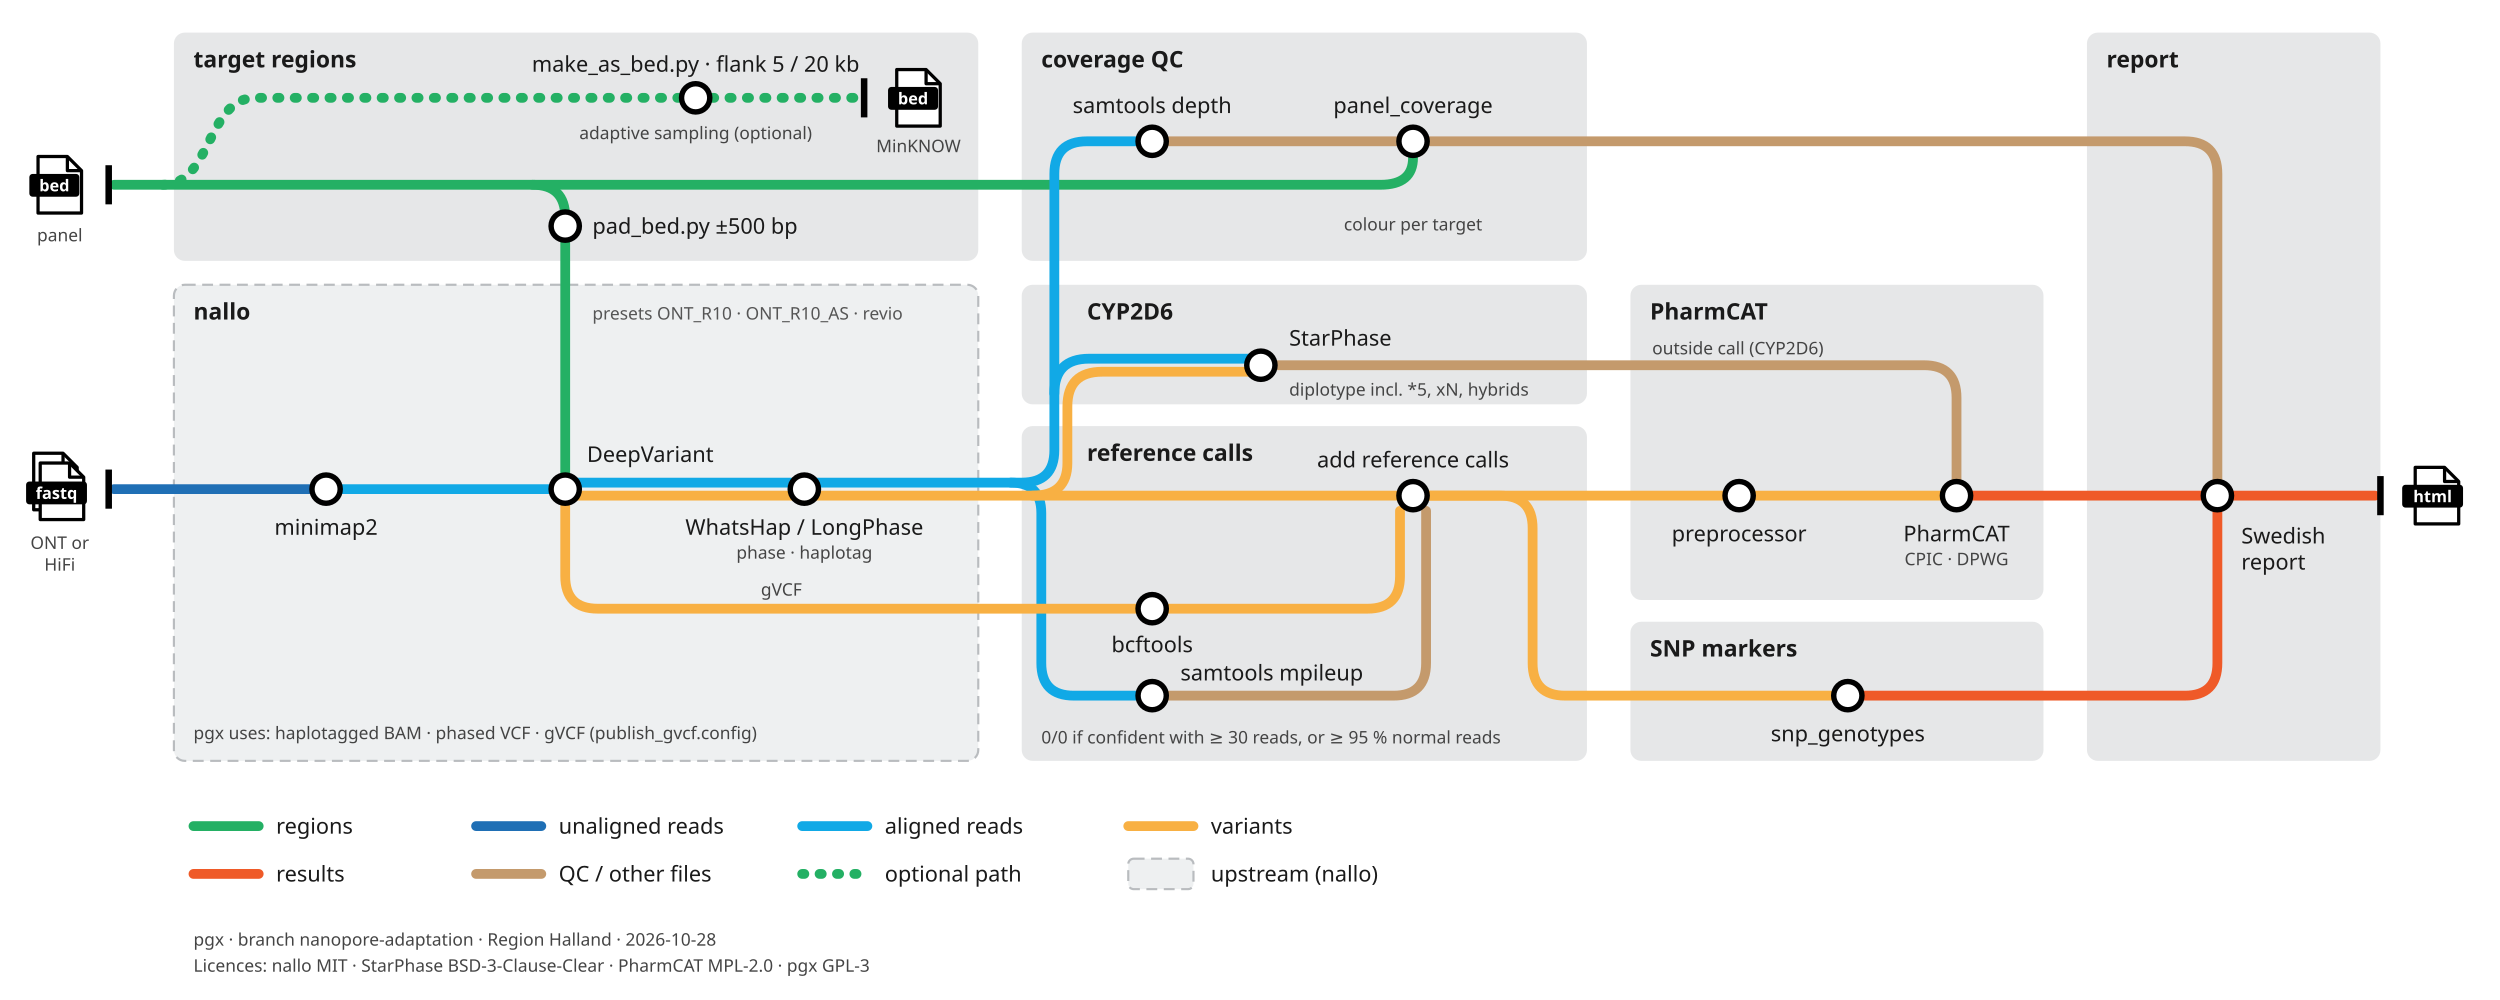
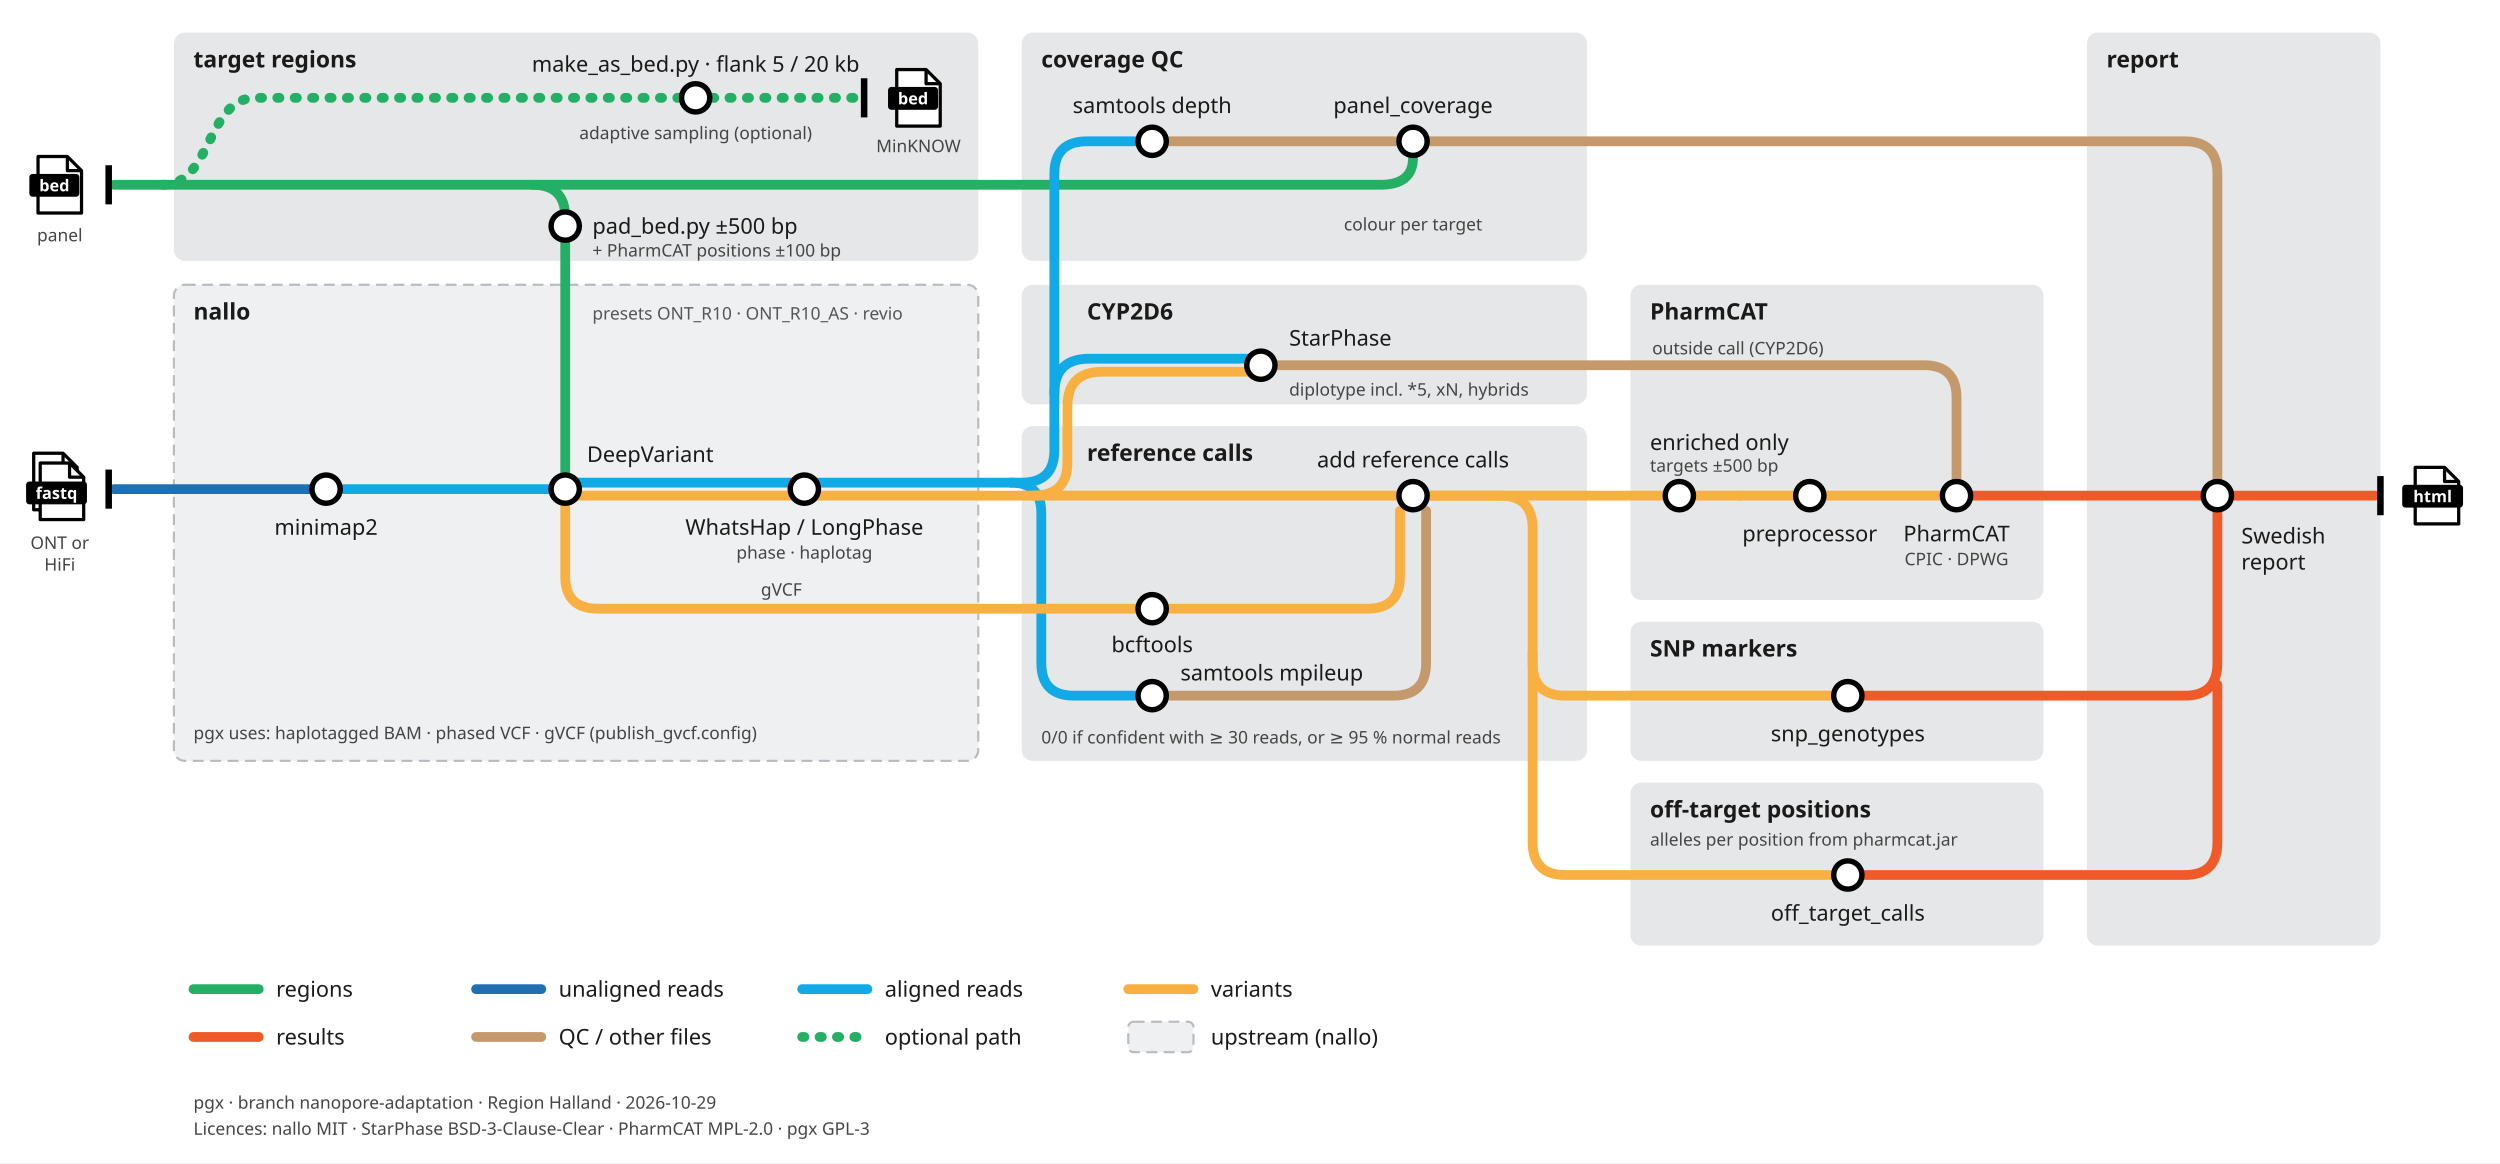
- <svg xmlns="http://www.w3.org/2000/svg" viewBox="0 0 2300 920" width="2300" height="920">
+ <svg xmlns="http://www.w3.org/2000/svg" viewBox="0 0 2300 1070" width="2300" height="1070">
  <defs>
    <style>
      text { font-family: "Noto Sans", Ubuntu, "DejaVu Sans", "Liberation Sans", Arial, sans-serif; fill: #1a1a1a; }
      .box { fill: #e6e7e8; }
      .upstream { fill: #eef0f1; stroke: #b9bcbf; stroke-width: 2; stroke-dasharray: 10 6; }
      .title { font-size: 21px; font-weight: 700; }
      .sub { font-size: 16px; fill: #555; }
      .lbl { font-size: 20px; }
      .mid { text-anchor: middle; }
      .small { font-size: 16px; fill: #444; }
      .ft { font-size: 15px; font-weight: 700; fill: #fff; text-anchor: middle; }
      .line { fill: none; stroke-width: 9; stroke-linecap: round; stroke-linejoin: round; }
      .regions { stroke: #24b064; }
      .reads { stroke: #1f6fb5; }
      .aligned { stroke: #11a9e6; }
      .variants { stroke: #f8b043; }
      .results { stroke: #ef5a28; }
      .files { stroke: #c49a6c; }
      .alt { stroke-dasharray: 2 14; stroke-width: 9; }
    </style>
    <g id="station">
      <circle r="13" fill="#fff" stroke="#000" stroke-width="5" />
    </g>
    <g id="bar">
      <rect x="-3" y="-18" width="6" height="36" fill="#000" />
    </g>
    <g id="page">
      <path d="M-20,-26 h27 l13,13 v39 h-40 z" fill="#fff" stroke="#000" stroke-width="3" stroke-linejoin="round" />
      <path d="M7,-26 v13 h13" fill="none" stroke="#000" stroke-width="3" stroke-linejoin="round" />
    </g>
  </defs>
-   <rect width="2300" height="920" fill="#fff" />
+   <rect width="2300" height="1070" fill="#fff" />
  <rect class="box" x="160" y="30" width="740" height="210" rx="10" />
  <text class="title" x="178" y="62">target regions</text>
  <rect class="upstream" x="160" y="262" width="740" height="438" rx="10" />
  <text class="title" x="178" y="294">nallo</text>
  <text class="sub" x="545" y="294">presets ONT_R10 · ONT_R10_AS · revio</text>
  <text class="small" x="178" y="680">pgx uses: haplotagged BAM · phased VCF · gVCF (publish_gvcf.config)</text>
  <rect class="box" x="940" y="30" width="520" height="210" rx="10" />
  <text class="title" x="958" y="62">coverage QC</text>
  <rect class="box" x="940" y="262" width="520" height="110" rx="10" />
  <text class="title" x="1000" y="294">CYP2D6</text>
  <rect class="box" x="940" y="392" width="520" height="308" rx="10" />
  <text class="title" x="1000" y="424">reference calls</text>
  <text class="small" x="958" y="684">0/0 if confident with ≥ 30 reads, or ≥ 95 % normal reads</text>
  <rect class="box" x="1500" y="262" width="380" height="290" rx="10" />
  <text class="title" x="1518" y="294">PharmCAT</text>
  <rect class="box" x="1500" y="572" width="380" height="128" rx="10" />
  <text class="title" x="1518" y="604">SNP markers</text>
-   <rect class="box" x="1920" y="30" width="270" height="670" rx="10" />
+   <rect class="box" x="1500" y="720" width="380" height="150" rx="10" />
+   <text class="title" x="1518" y="752">off-target positions</text>
+   <rect class="box" x="1920" y="30" width="270" height="840" rx="10" />
  <text class="title" x="1938" y="62">report</text>
  <path class="line regions alt" d="M150,170 C195,170 190,90 235,90 H790" />
  <path class="line regions" d="M105,170 H1270 Q1300,170 1300,145" />
  <path class="line regions" d="M490,170 Q520,170 520,200 V437" />
  <path class="line reads" d="M105,450 H300" />
  <path class="line aligned" d="M300,450 H520" />
  <path class="line aligned" d="M520,444 H940 Q970,444 970,414 V160 Q970,130 1000,130 H1060" />
  <path class="line aligned" d="M970,362 Q970,330 1002,330 H1160" />
  <path class="line aligned" d="M930,444 Q958,444 958,472 V610 Q958,640 988,640 H1060" />
  <path class="line variants" d="M520,456 H1600" />
  <path class="line variants" d="M950,456 Q982,456 982,426 V374 Q982,342 1014,342 H1160" />
  <path class="line variants" d="M520,463 V530 Q520,560 550,560 H1060" />
  <text class="small" x="700" y="548">gVCF</text>
  <path class="line variants" d="M1060,560 H1258 Q1288,560 1288,530 V470" />
  <path class="line variants" d="M1300,456 H1380 Q1410,456 1410,486 V610 Q1410,640 1440,640 H1700" />
  <path class="line variants" d="M1600,456 H1800" />
+   <path class="line variants" d="M1410,600 V775 Q1410,805 1440,805 H1700" />
  <path class="line files" d="M1060,640 H1282 Q1312,640 1312,610 V470" />
  <path class="line files" d="M1060,130 H2010 Q2040,130 2040,160 V443" />
  <path class="line files" d="M1160,336 H1770 Q1800,336 1800,366 V443" />
  <text class="small" x="1520" y="326">outside call (CYP2D6)</text>
  <path class="line results" d="M1800,456 H2185" />
  <path class="line results" d="M1700,640 H2010 Q2040,640 2040,610 V469" />
+   <path class="line results" d="M1700,805 H2010 Q2040,805 2040,775 V630" />
  <use href="#bar" x="100" y="170" />
  <use href="#page" x="55" y="170" />
  <rect x="27" y="160" width="46" height="21" rx="3" fill="#000" />
  <text class="ft" x="50" y="176">bed</text>
  <text class="small mid" x="55" y="222">panel</text>
  <use href="#bar" x="100" y="450" />
  <use href="#page" x="51" y="443" />
  <use href="#page" x="57" y="452" />
  <rect x="24" y="443" width="56" height="21" rx="3" fill="#000" />
  <text class="ft" x="52" y="459">fastq</text>
  <text class="small mid" x="55" y="505">ONT or</text>
  <text class="small mid" x="55" y="525">HiFi</text>
  <use href="#bar" x="795" y="90" />
  <use href="#page" x="845" y="90" />
  <rect x="817" y="80" width="46" height="21" rx="3" fill="#000" />
  <text class="ft" x="840" y="96">bed</text>
  <text class="small mid" x="845" y="140">MinKNOW</text>
  <use href="#bar" x="2190" y="456" />
  <use href="#page" x="2242" y="456" />
  <rect x="2210" y="446" width="56" height="21" rx="3" fill="#000" />
  <text class="ft" x="2238" y="462">html</text>
  <use href="#station" x="640" y="90" />
  <text class="lbl mid" x="640" y="66">make_as_bed.py · flank 5 / 20 kb</text>
  <text class="small mid" x="640" y="128">adaptive sampling (optional)</text>
  <use href="#station" x="520" y="208" />
  <text class="lbl" x="545" y="215">pad_bed.py ±500 bp</text>
+   <text class="small" x="545" y="236">+ PharmCAT positions ±100 bp</text>
  <use href="#station" x="300" y="450" />
  <text class="lbl mid" x="300" y="492">minimap2</text>
  <use href="#station" x="520" y="450" />
  <text class="lbl" x="540" y="425">DeepVariant</text>
  <use href="#station" x="740" y="450" />
  <text class="lbl mid" x="740" y="492">WhatsHap / LongPhase</text>
  <text class="small mid" x="740" y="514">phase · haplotag</text>
  <use href="#station" x="1060" y="130" />
  <text class="lbl mid" x="1060" y="104">samtools depth</text>
  <use href="#station" x="1300" y="130" />
  <text class="lbl mid" x="1300" y="104">panel_coverage</text>
  <text class="small mid" x="1300" y="212">colour per target</text>
  <use href="#station" x="1160" y="336" />
  <text class="lbl" x="1186" y="318">StarPhase</text>
  <text class="small" x="1186" y="364">diplotype incl. *5, xN, hybrids</text>
  <use href="#station" x="1060" y="560" />
  <text class="lbl mid" x="1060" y="600">bcftools</text>
  <use href="#station" x="1060" y="640" />
  <text class="lbl" x="1086" y="626">samtools mpileup</text>
  <use href="#station" x="1300" y="456" />
  <text class="lbl mid" x="1300" y="430">add reference calls</text>
-   <use href="#station" x="1600" y="456" />
-   <text class="lbl mid" x="1600" y="498">preprocessor</text>
+   <use href="#station" x="1545" y="456" />
+   <text class="lbl" x="1518" y="414">enriched only</text>
+   <text class="small" x="1518" y="434">targets ±500 bp</text>
+   <use href="#station" x="1665" y="456" />
+   <text class="lbl mid" x="1665" y="498">preprocessor</text>
  <use href="#station" x="1800" y="456" />
  <text class="lbl mid" x="1800" y="498">PharmCAT</text>
  <text class="small mid" x="1800" y="520">CPIC · DPWG</text>
  <use href="#station" x="1700" y="640" />
  <text class="lbl mid" x="1700" y="682">snp_genotypes</text>
+   <use href="#station" x="1700" y="805" />
+   <text class="lbl mid" x="1700" y="847">off_target_calls</text>
+   <text class="small" x="1518" y="778">alleles per position from pharmcat.jar</text>
  <use href="#station" x="2040" y="456" />
  <text class="lbl" x="2062" y="500">Swedish</text>
  <text class="lbl" x="2062" y="524">report</text>
-   <g transform="translate(178,760)">
+   <g transform="translate(178,910)">
    <path class="line regions" d="M0,0 H60" />
    <text class="lbl" x="76" y="7">regions</text>
    <path class="line reads" d="M260,0 H320" />
    <text class="lbl" x="336" y="7">unaligned reads</text>
    <path class="line aligned" d="M560,0 H620" />
    <text class="lbl" x="636" y="7">aligned reads</text>
    <path class="line variants" d="M860,0 H920" />
    <text class="lbl" x="936" y="7">variants</text>
    <path class="line results" d="M0,44 H60" />
    <text class="lbl" x="76" y="51">results</text>
    <path class="line files" d="M260,44 H320" />
    <text class="lbl" x="336" y="51">QC / other files</text>
    <path class="line regions alt" d="M560,44 H620" />
    <text class="lbl" x="636" y="51">optional path</text>
    <rect class="upstream" x="860" y="30" width="60" height="28" rx="5" />
    <text class="lbl" x="936" y="51">upstream (nallo)</text>
  </g>
-   <text class="small" x="178" y="870">pgx · branch nanopore-adaptation · Region Halland · 2026-10-28</text>
-   <text class="small" x="178" y="894">Licences: nallo MIT · StarPhase BSD-3-Clause-Clear · PharmCAT MPL-2.0 · pgx GPL-3</text>
+   <text class="small" x="178" y="1020">pgx · branch nanopore-adaptation · Region Halland · 2026-10-29</text>
+   <text class="small" x="178" y="1044">Licences: nallo MIT · StarPhase BSD-3-Clause-Clear · PharmCAT MPL-2.0 · pgx GPL-3</text>
</svg>
